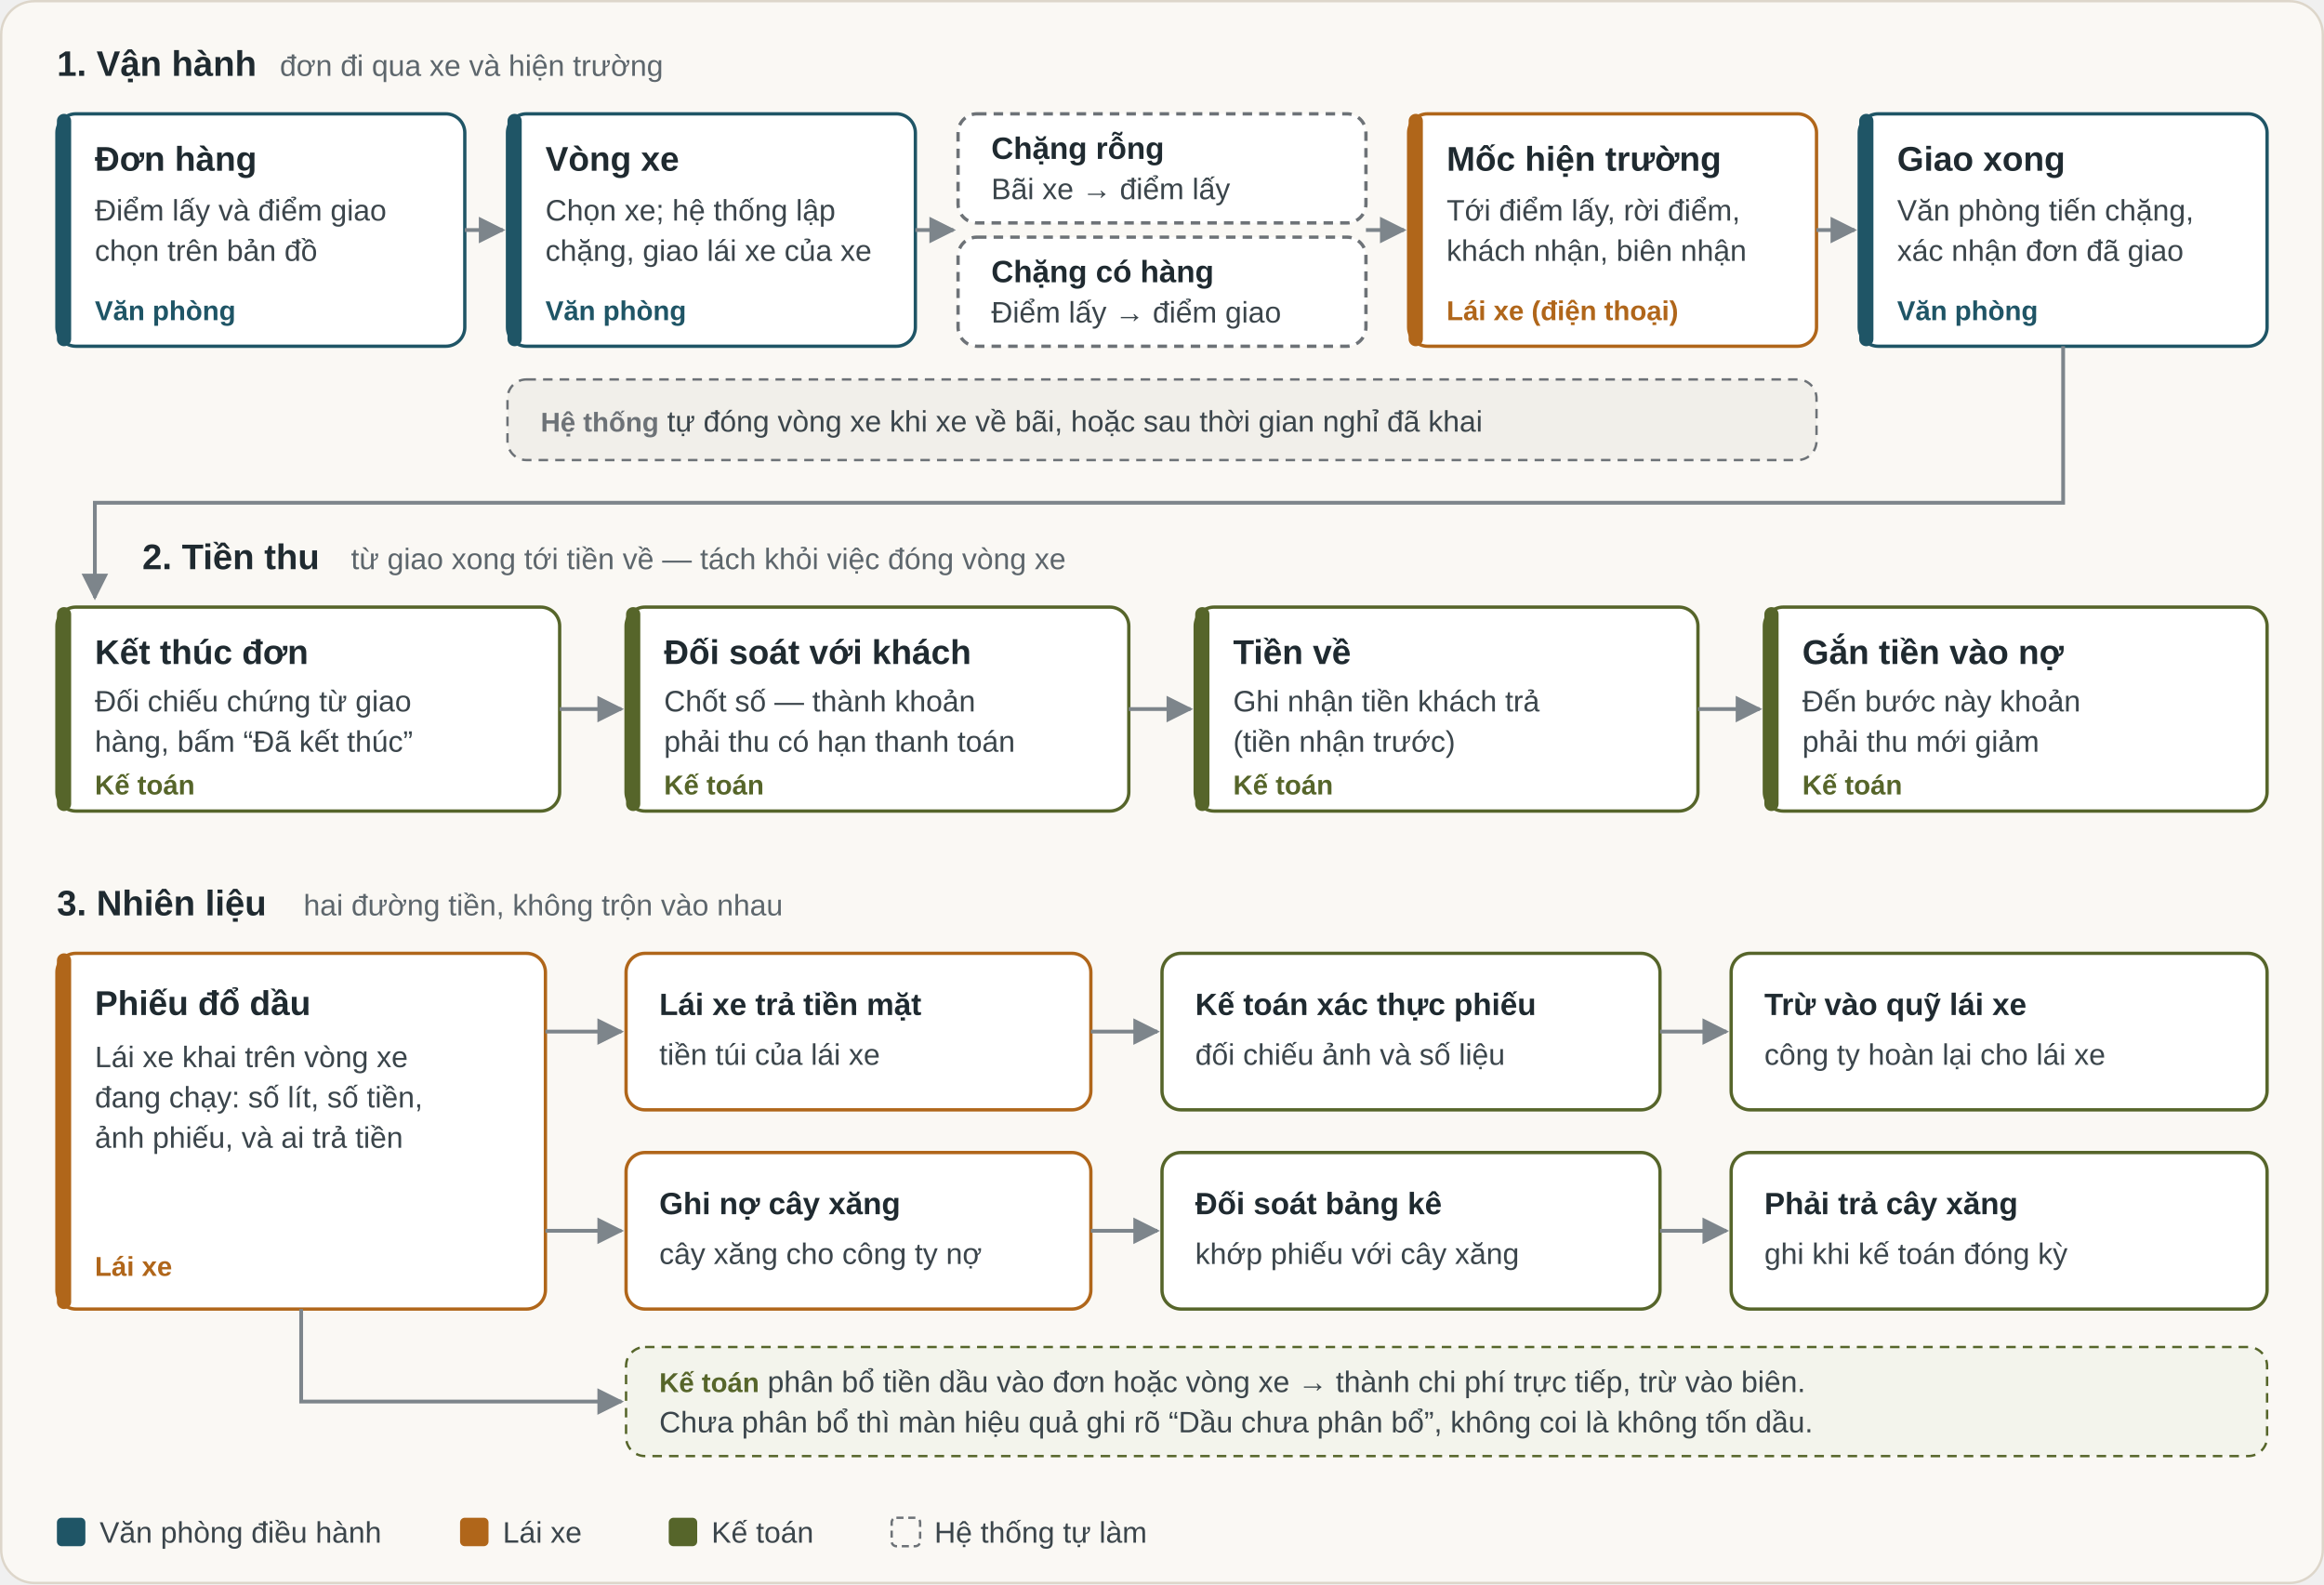
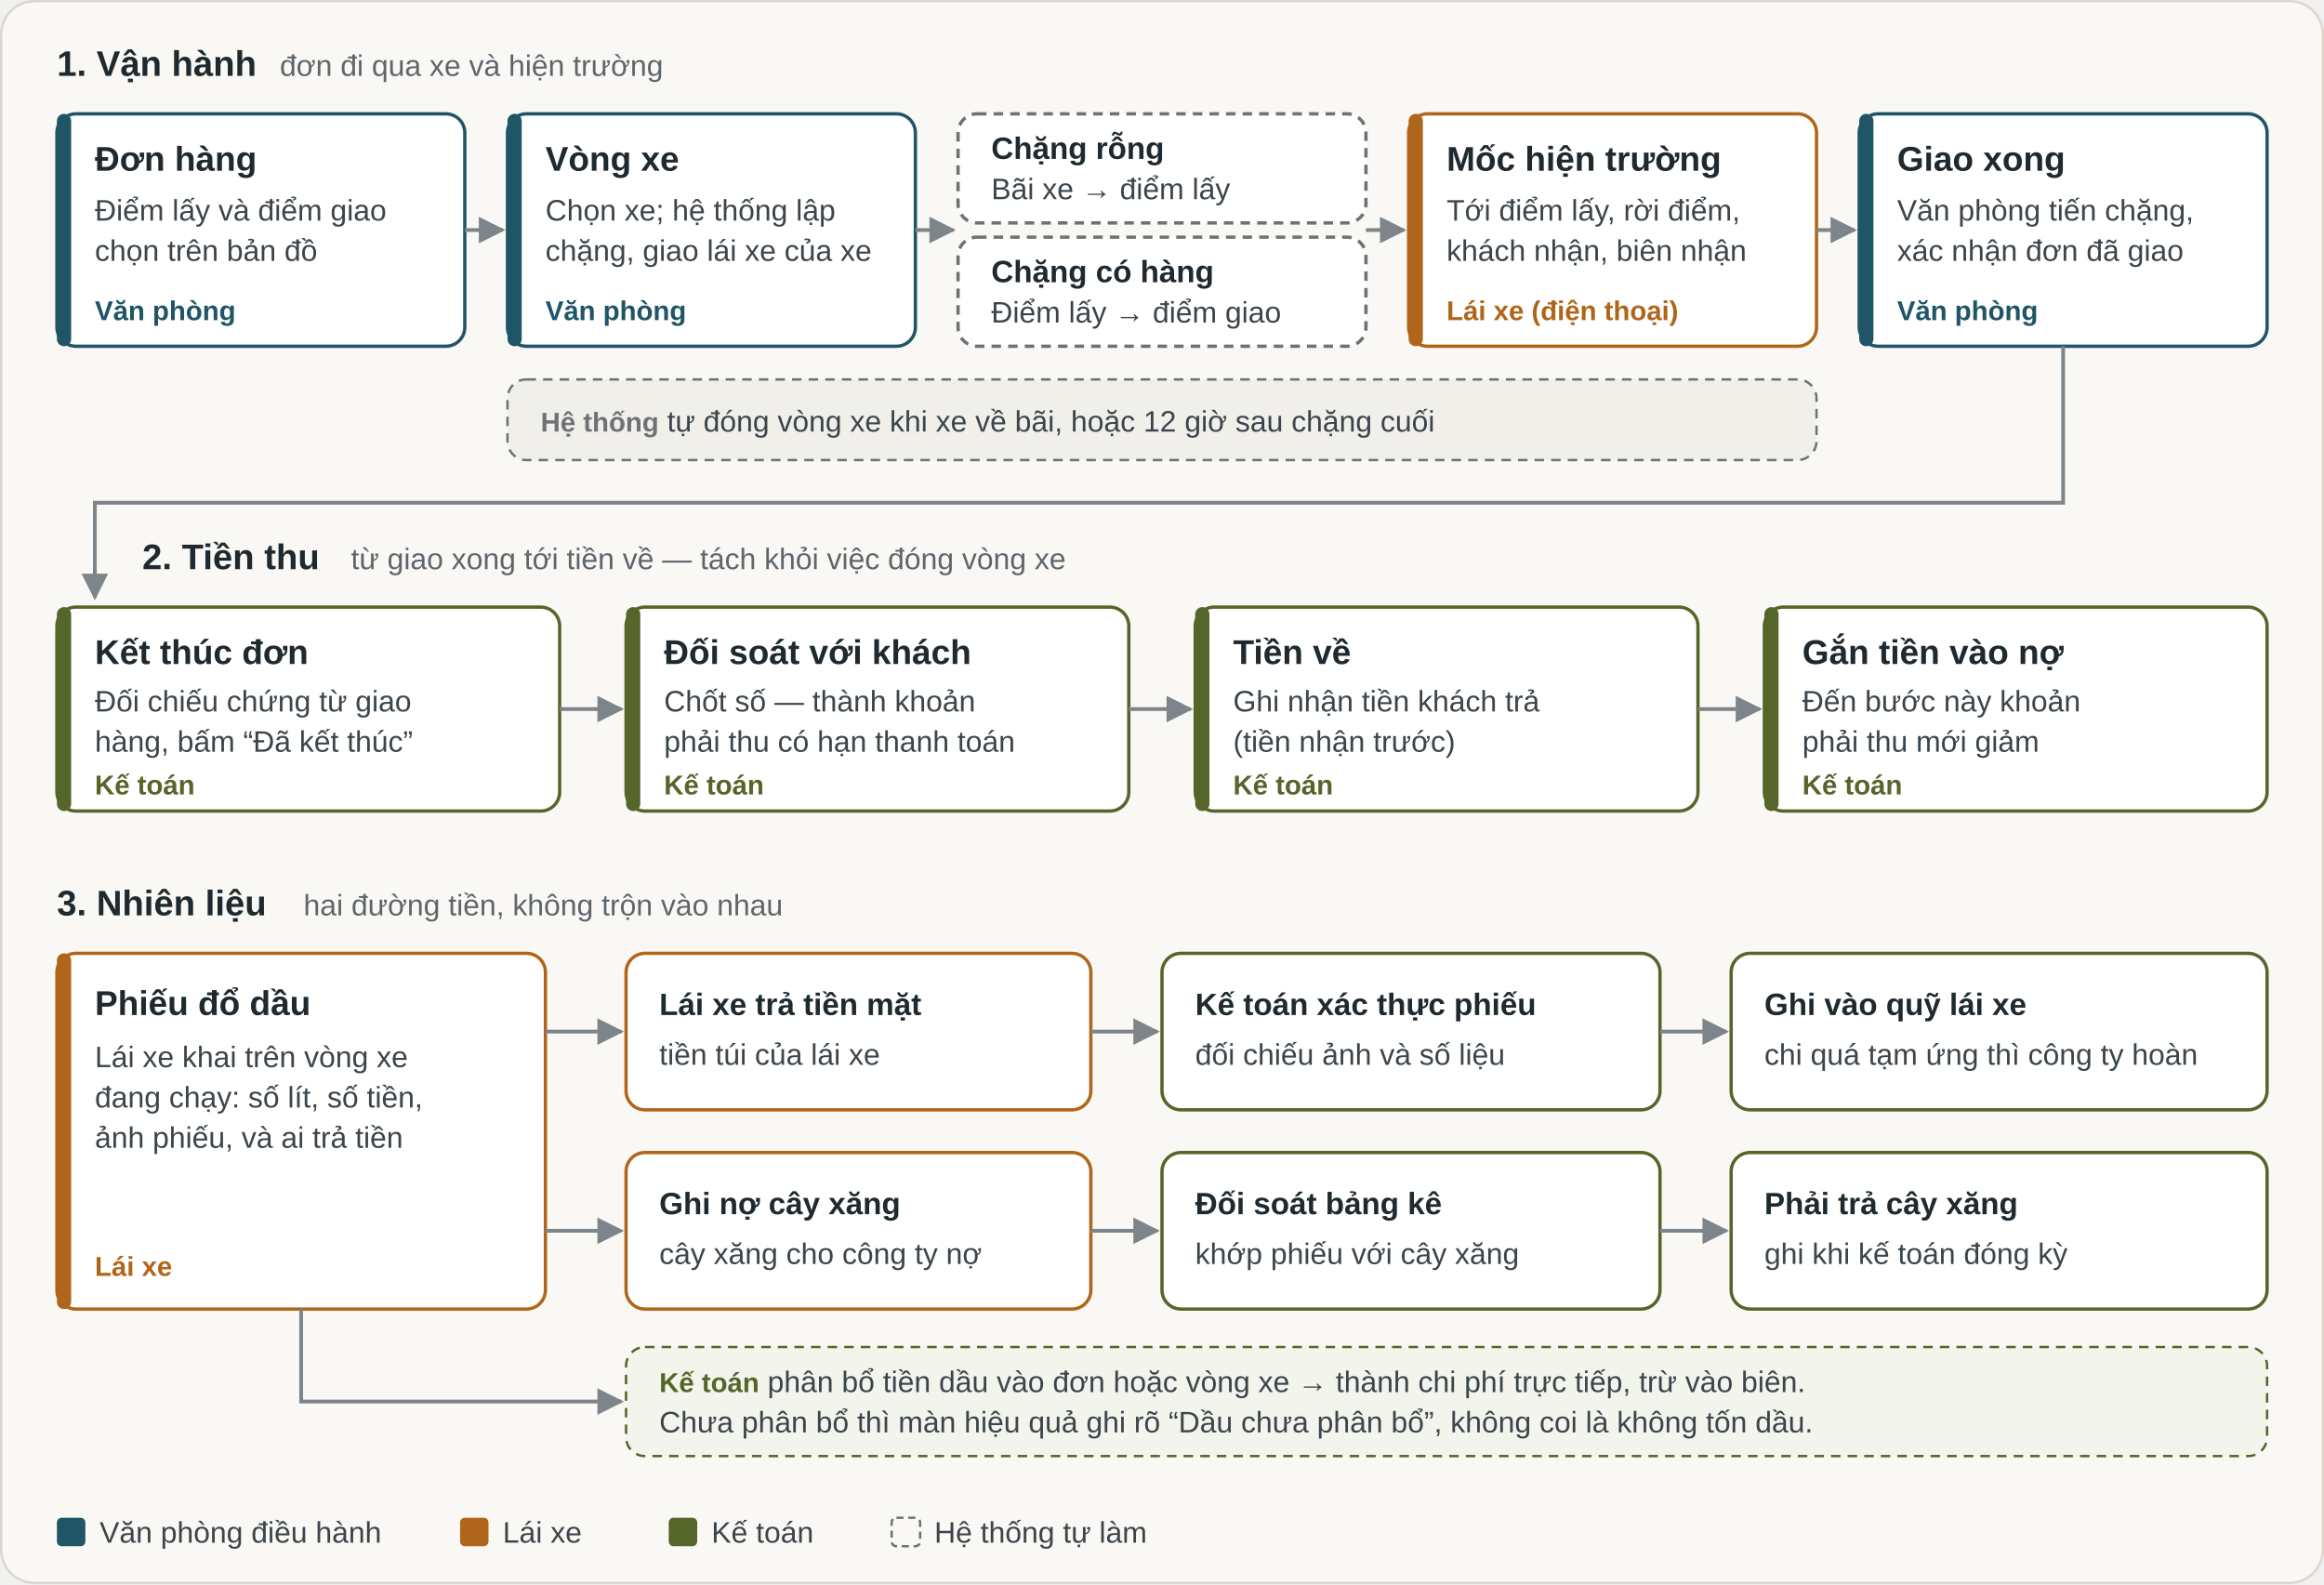
<svg xmlns="http://www.w3.org/2000/svg" viewBox="0 0 980 668" width="980" height="668" font-family="Segoe UI, Arial, Helvetica, sans-serif" role="img" aria-labelledby="t d">
  <defs>
    <marker id="a" viewBox="0 0 10 10" refX="9" refY="5" markerWidth="7" markerHeight="7" orient="auto-start-reverse">
      <path d="M0 0L10 5L0 10z" fill="#7d858b" />
    </marker>
    <style>
      .lane{font-size:15px;font-weight:700;fill:#1f2a30}
      .lane-sub{font-size:12.5px;fill:#5d666c}
      .h{font-size:14.5px;font-weight:700;fill:#1f2a30}
      .h2{font-size:13px;font-weight:700;fill:#1f2a30}
      .b{font-size:12.5px;fill:#3b454b}
      .who{font-size:11.5px;font-weight:600}
      .box{fill:#fff;stroke-width:1.4}
      .ln{stroke:#7d858b;stroke-width:1.6;fill:none;marker-end:url(#a)}
      .vp{fill:#1f5566}.lx{fill:#b0661a}.kt{fill:#56652a}.ht{fill:#6d7277}
    </style>
  </defs>
  <rect x="0.5" y="0.5" width="979" height="667" rx="14" fill="#faf8f4" stroke="#ddd6ca" />
  <text class="lane" x="24" y="32">1. Vận hành</text>
  <text class="lane-sub" x="118" y="32">đơn đi qua xe và hiện trường</text>
  <rect class="box" x="24" y="48" width="172" height="98" rx="8" stroke="#1f5566" />
  <rect x="24" y="48" width="6" height="98" rx="3" class="vp" />
  <text class="h" x="40" y="72">Đơn hàng</text>
  <text class="b" x="40" y="93">Điểm lấy và điểm giao</text>
  <text class="b" x="40" y="110">chọn trên bản đồ</text>
  <text class="who vp" x="40" y="135">Văn phòng</text>
  <rect class="box" x="214" y="48" width="172" height="98" rx="8" stroke="#1f5566" />
  <rect x="214" y="48" width="6" height="98" rx="3" class="vp" />
  <text class="h" x="230" y="72">Vòng xe</text>
  <text class="b" x="230" y="93">Chọn xe; hệ thống lập</text>
  <text class="b" x="230" y="110">chặng, giao lái xe của xe</text>
  <text class="who vp" x="230" y="135">Văn phòng</text>
  <rect class="box" x="404" y="48" width="172" height="46" rx="8" stroke="#6d7277" stroke-dasharray="4 3" />
  <text class="h2" x="418" y="67">Chặng rỗng</text>
  <text class="b" x="418" y="84">Bãi xe → điểm lấy</text>
  <rect class="box" x="404" y="100" width="172" height="46" rx="8" stroke="#6d7277" stroke-dasharray="4 3" />
  <text class="h2" x="418" y="119">Chặng có hàng</text>
  <text class="b" x="418" y="136">Điểm lấy → điểm giao</text>
  <rect class="box" x="594" y="48" width="172" height="98" rx="8" stroke="#b0661a" />
  <rect x="594" y="48" width="6" height="98" rx="3" class="lx" />
  <text class="h" x="610" y="72">Mốc hiện trường</text>
  <text class="b" x="610" y="93">Tới điểm lấy, rời điểm,</text>
  <text class="b" x="610" y="110">khách nhận, biên nhận</text>
  <text class="who lx" x="610" y="135">Lái xe (điện thoại)</text>
  <rect class="box" x="784" y="48" width="172" height="98" rx="8" stroke="#1f5566" />
  <rect x="784" y="48" width="6" height="98" rx="3" class="vp" />
  <text class="h" x="800" y="72">Giao xong</text>
  <text class="b" x="800" y="93">Văn phòng tiến chặng,</text>
  <text class="b" x="800" y="110">xác nhận đơn đã giao</text>
  <text class="who vp" x="800" y="135">Văn phòng</text>
  <path class="ln" d="M196 97H212" />
  <path class="ln" d="M386 97H402" />
  <path class="ln" d="M576 97H592" />
  <path class="ln" d="M766 97H782" />
  <rect x="214" y="160" width="552" height="34" rx="8" fill="#f1efea" stroke="#6d7277" stroke-dasharray="4 3" />
  <text class="b" x="228" y="182">
-     <tspan class="who ht">Hệ thống</tspan> tự đóng vòng xe khi xe về bãi, hoặc sau thời gian nghỉ đã khai</text>
+     <tspan class="who ht">Hệ thống</tspan> tự đóng vòng xe khi xe về bãi, hoặc 12 giờ sau chặng cuối</text>
  <path class="ln" d="M870 146V212H40V252" />
  <text class="lane" x="60" y="240">2. Tiền thu</text>
  <text class="lane-sub" x="148" y="240">từ giao xong tới tiền về — tách khỏi việc đóng vòng xe</text>
  <rect class="box" x="24" y="256" width="212" height="86" rx="8" stroke="#56652a" />
  <rect x="24" y="256" width="6" height="86" rx="3" class="kt" />
  <text class="h" x="40" y="280">Kết thúc đơn</text>
  <text class="b" x="40" y="300">Đối chiếu chứng từ giao</text>
  <text class="b" x="40" y="317">hàng, bấm “Đã kết thúc”</text>
  <text class="who kt" x="40" y="335">Kế toán</text>
  <rect class="box" x="264" y="256" width="212" height="86" rx="8" stroke="#56652a" />
  <rect x="264" y="256" width="6" height="86" rx="3" class="kt" />
  <text class="h" x="280" y="280">Đối soát với khách</text>
  <text class="b" x="280" y="300">Chốt số — thành khoản</text>
  <text class="b" x="280" y="317">phải thu có hạn thanh toán</text>
  <text class="who kt" x="280" y="335">Kế toán</text>
  <rect class="box" x="504" y="256" width="212" height="86" rx="8" stroke="#56652a" />
  <rect x="504" y="256" width="6" height="86" rx="3" class="kt" />
  <text class="h" x="520" y="280">Tiền về</text>
  <text class="b" x="520" y="300">Ghi nhận tiền khách trả</text>
  <text class="b" x="520" y="317">(tiền nhận trước)</text>
  <text class="who kt" x="520" y="335">Kế toán</text>
  <rect class="box" x="744" y="256" width="212" height="86" rx="8" stroke="#56652a" />
  <rect x="744" y="256" width="6" height="86" rx="3" class="kt" />
  <text class="h" x="760" y="280">Gắn tiền vào nợ</text>
  <text class="b" x="760" y="300">Đến bước này khoản</text>
  <text class="b" x="760" y="317">phải thu mới giảm</text>
  <text class="who kt" x="760" y="335">Kế toán</text>
  <path class="ln" d="M236 299H262" />
  <path class="ln" d="M476 299H502" />
  <path class="ln" d="M716 299H742" />
  <text class="lane" x="24" y="386">3. Nhiên liệu</text>
  <text class="lane-sub" x="128" y="386">hai đường tiền, không trộn vào nhau</text>
  <rect class="box" x="24" y="402" width="206" height="150" rx="8" stroke="#b0661a" />
  <rect x="24" y="402" width="6" height="150" rx="3" class="lx" />
  <text class="h" x="40" y="428">Phiếu đổ dầu</text>
  <text class="b" x="40" y="450">Lái xe khai trên vòng xe</text>
  <text class="b" x="40" y="467">đang chạy: số lít, số tiền,</text>
  <text class="b" x="40" y="484">ảnh phiếu, và ai trả tiền</text>
  <text class="who lx" x="40" y="538">Lái xe</text>
  <rect class="box" x="264" y="402" width="196" height="66" rx="8" stroke="#b0661a" />
  <text class="h2" x="278" y="428">Lái xe trả tiền mặt</text>
  <text class="b" x="278" y="449">tiền túi của lái xe</text>
  <rect class="box" x="490" y="402" width="210" height="66" rx="8" stroke="#56652a" />
  <text class="h2" x="504" y="428">Kế toán xác thực phiếu</text>
  <text class="b" x="504" y="449">đối chiếu ảnh và số liệu</text>
  <rect class="box" x="730" y="402" width="226" height="66" rx="8" stroke="#56652a" />
-   <text class="h2" x="744" y="428">Trừ vào quỹ lái xe</text>
-   <text class="b" x="744" y="449">công ty hoàn lại cho lái xe</text>
+   <text class="h2" x="744" y="428">Ghi vào quỹ lái xe</text>
+   <text class="b" x="744" y="449">chi quá tạm ứng thì công ty hoàn</text>
  <rect class="box" x="264" y="486" width="196" height="66" rx="8" stroke="#b0661a" />
  <text class="h2" x="278" y="512">Ghi nợ cây xăng</text>
  <text class="b" x="278" y="533">cây xăng cho công ty nợ</text>
  <rect class="box" x="490" y="486" width="210" height="66" rx="8" stroke="#56652a" />
  <text class="h2" x="504" y="512">Đối soát bảng kê</text>
  <text class="b" x="504" y="533">khớp phiếu với cây xăng</text>
  <rect class="box" x="730" y="486" width="226" height="66" rx="8" stroke="#56652a" />
  <text class="h2" x="744" y="512">Phải trả cây xăng</text>
  <text class="b" x="744" y="533">ghi khi kế toán đóng kỳ</text>
  <path class="ln" d="M230 435H262" />
  <path class="ln" d="M230 519H262" />
  <path class="ln" d="M460 435H488" />
  <path class="ln" d="M460 519H488" />
  <path class="ln" d="M700 435H728" />
  <path class="ln" d="M700 519H728" />
  <rect x="264" y="568" width="692" height="46" rx="8" fill="#f3f4ec" stroke="#56652a" stroke-dasharray="4 3" />
  <text class="b" x="278" y="587">
    <tspan class="who kt">Kế toán</tspan> phân bổ tiền dầu vào đơn hoặc vòng xe → thành chi phí trực tiếp, trừ vào biên.</text>
  <text class="b" x="278" y="604">Chưa phân bổ thì màn hiệu quả ghi rõ “Dầu chưa phân bổ”, không coi là không tốn dầu.</text>
  <path class="ln" d="M127 552V591H262" />
  <g transform="translate(24 640)">
    <rect width="12" height="12" rx="2" class="vp" />
    <text class="b" x="18" y="10.5">Văn phòng điều hành</text>
    <rect x="170" width="12" height="12" rx="2" class="lx" />
    <text class="b" x="188" y="10.5">Lái xe</text>
    <rect x="258" width="12" height="12" rx="2" class="kt" />
    <text class="b" x="276" y="10.5">Kế toán</text>
    <rect x="352" width="12" height="12" rx="2" fill="none" stroke="#6d7277" stroke-dasharray="3 2" />
    <text class="b" x="370" y="10.5">Hệ thống tự làm</text>
  </g>
</svg>
